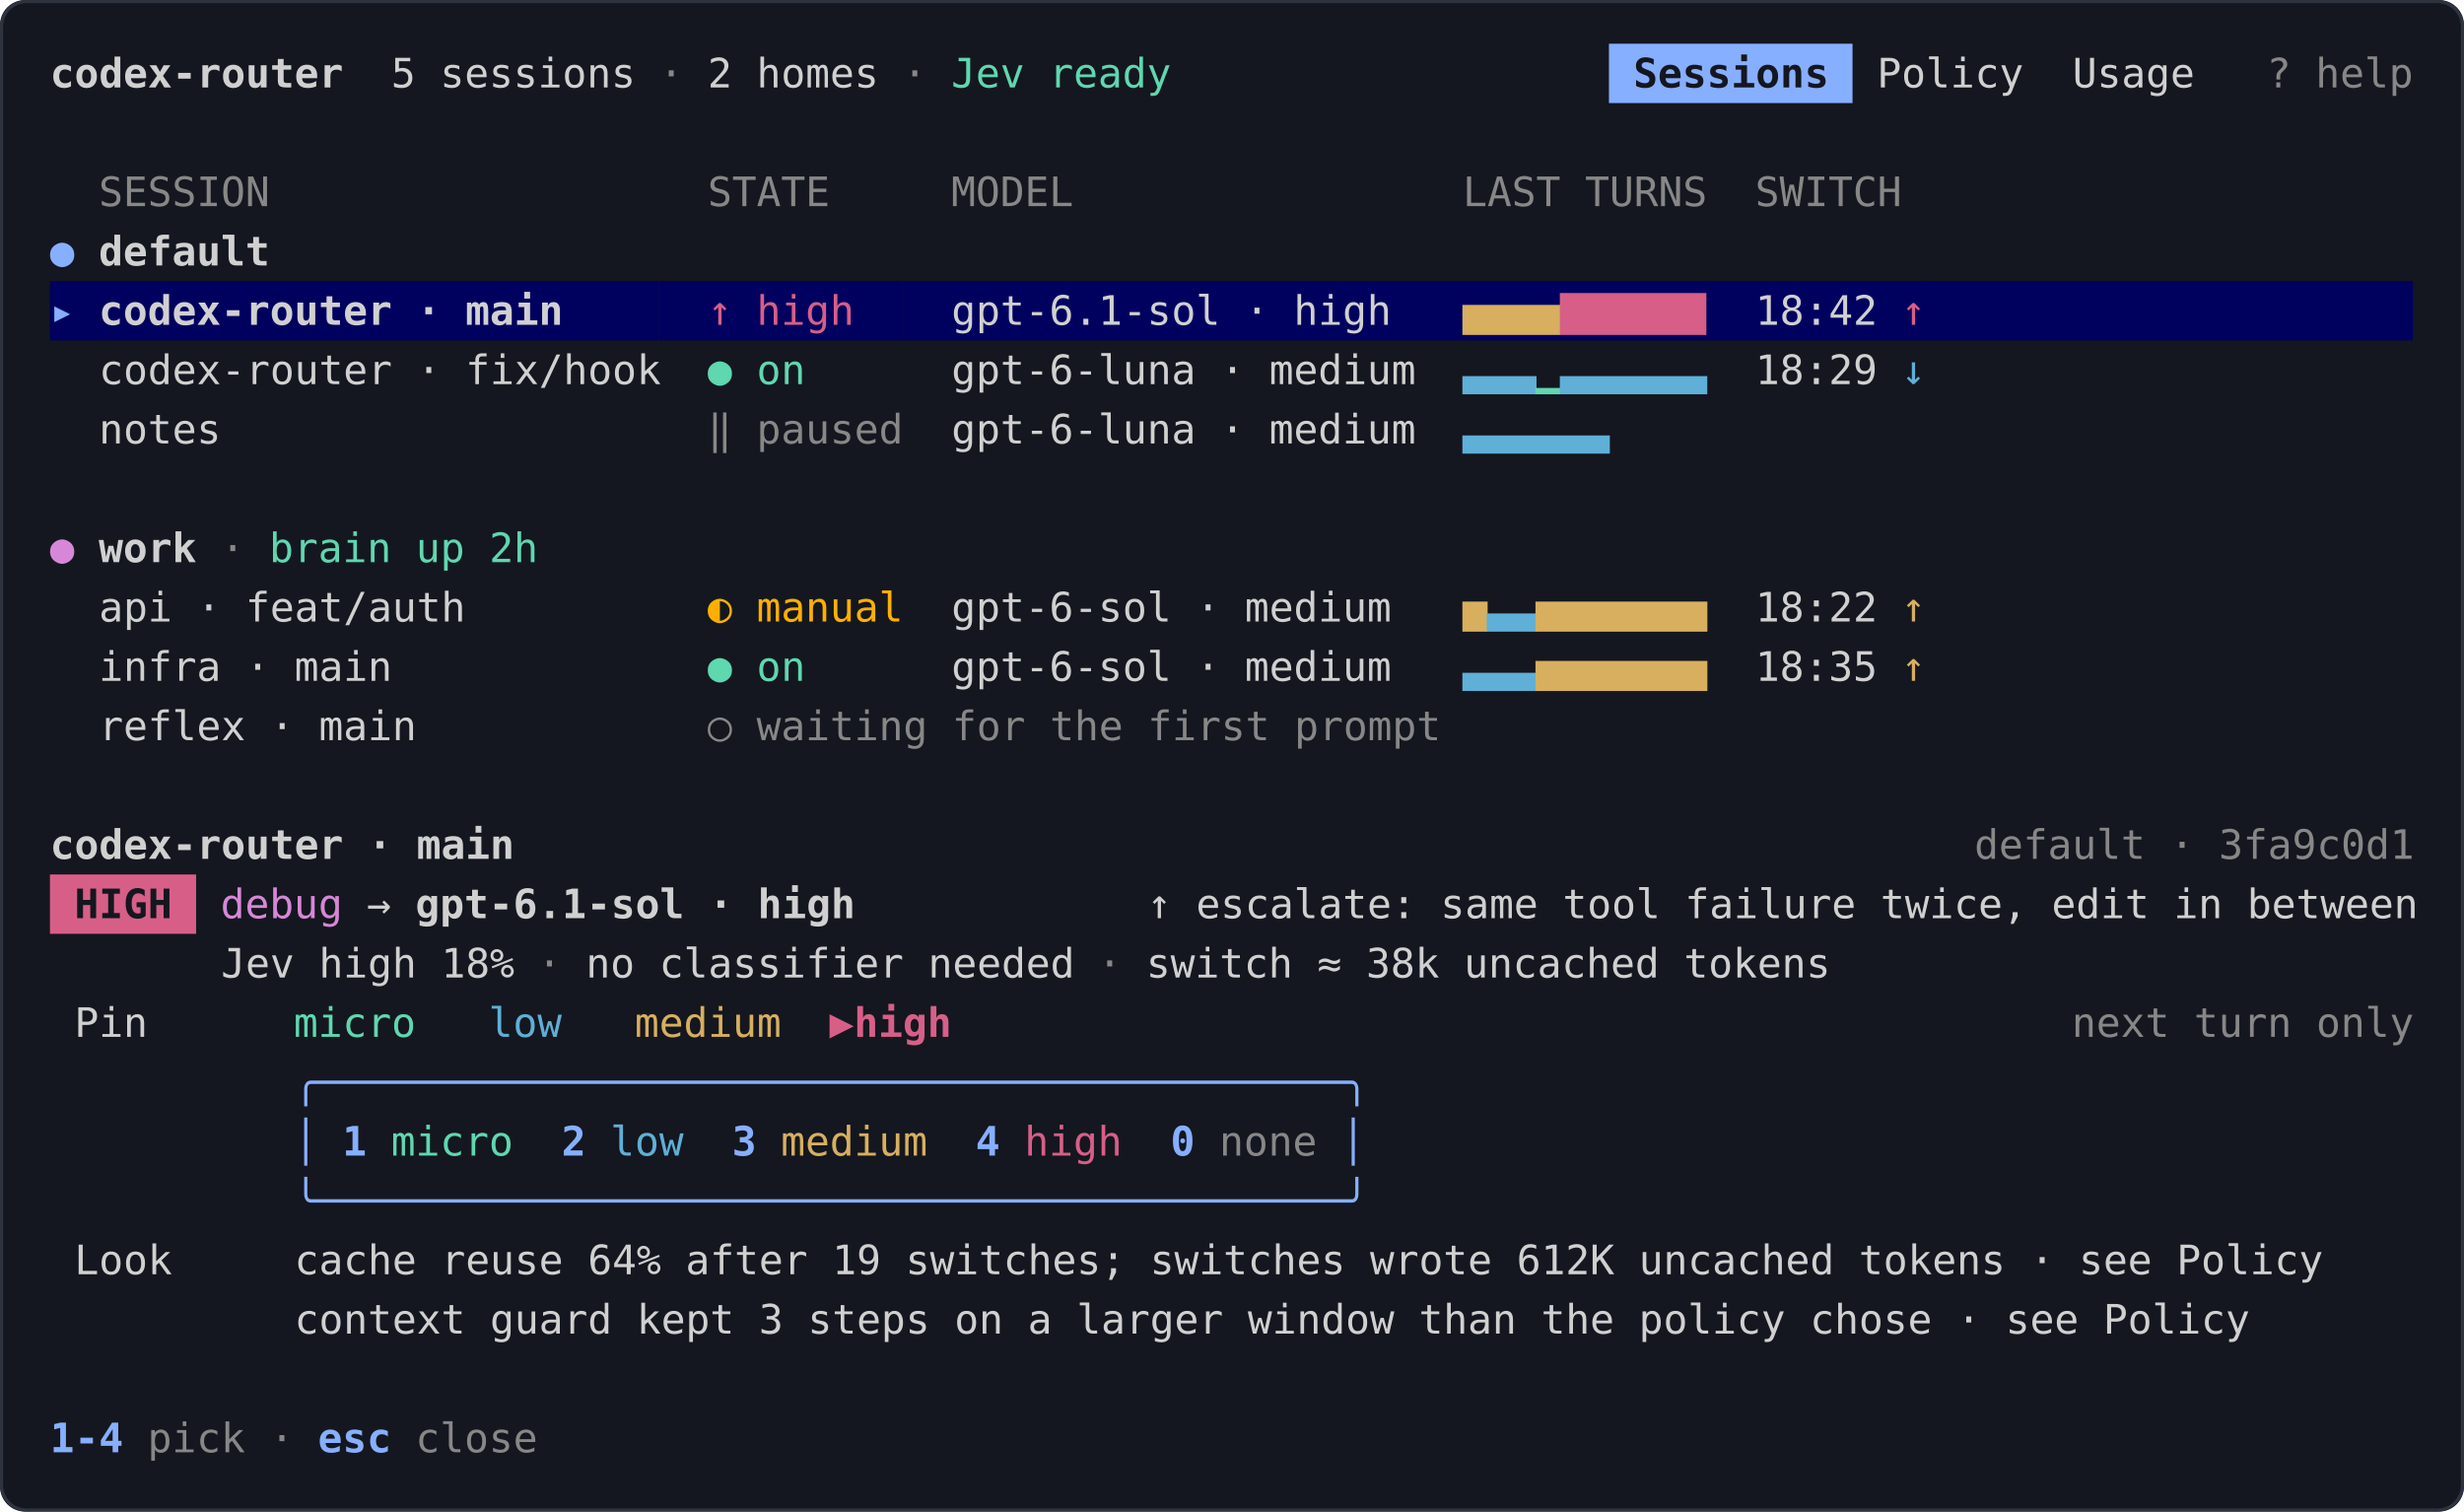
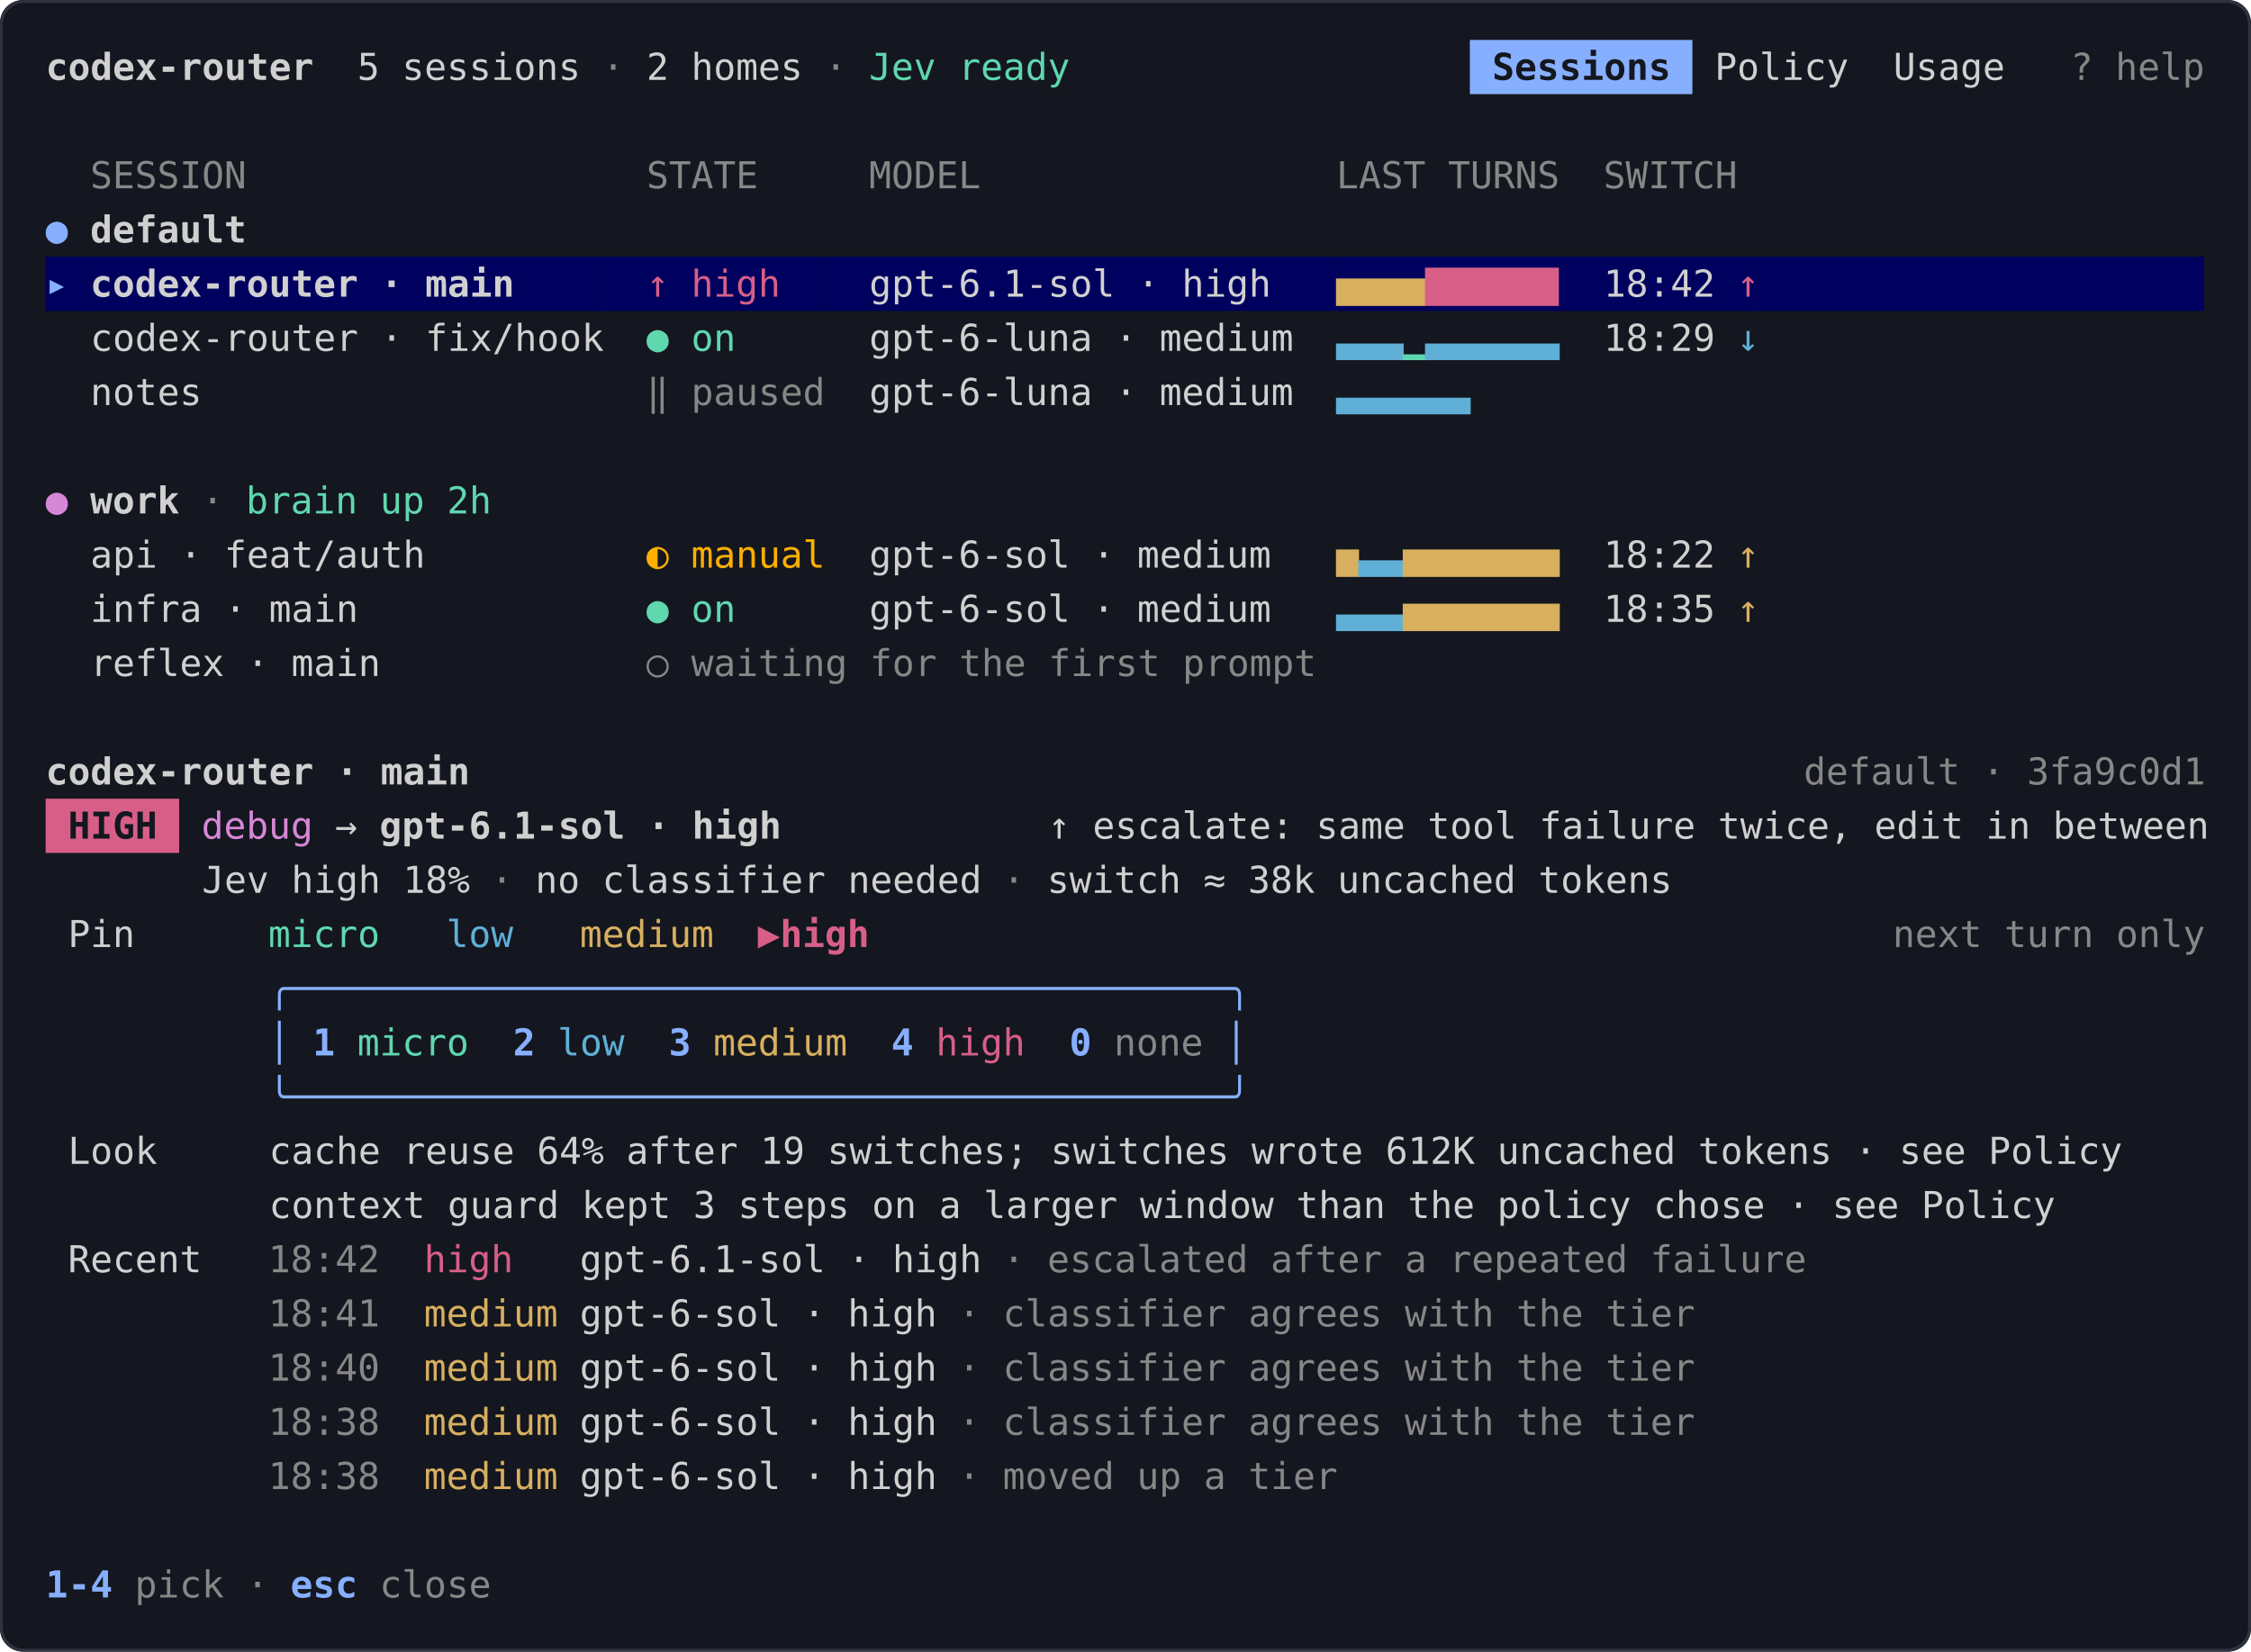
- <svg xmlns="http://www.w3.org/2000/svg" viewBox="0 0 789 484" width="789" height="484" role="img" aria-labelledby="title desc">
+ <svg xmlns="http://www.w3.org/2000/svg" viewBox="0 0 789 579" width="789" height="579" role="img" aria-labelledby="title desc">
  <style>text { font-family: ui-monospace, SFMono-Regular, Menlo, Consolas, 'DejaVu Sans Mono', monospace; font-size: 13px; }</style>
-   <rect width="789" height="484" rx="8" fill="#14171f" />
-   <rect x="0.5" y="0.5" width="788" height="483" rx="8" fill="none" stroke="#2e3340" />
+   <rect width="789" height="579" rx="8" fill="#14171f" />
+   <rect x="0.5" y="0.5" width="788" height="578" rx="8" fill="none" stroke="#2e3340" />
  <text x="16.0" y="28.0" fill="#d0d0d0" font-weight="700" xml:space="preserve">codex-router</text>
  <text x="109.6" y="28.0" fill="#d0d0d0" xml:space="preserve">  5 sessions</text>
  <text x="203.2" y="28.0" fill="#878787" xml:space="preserve"> · </text>
  <text x="226.6" y="28.0" fill="#d0d0d0" xml:space="preserve">2 homes</text>
  <text x="281.2" y="28.0" fill="#878787" xml:space="preserve"> · </text>
  <text x="304.6" y="28.0" fill="#5fd7af" xml:space="preserve">Jev ready</text>
  <rect x="515.2" y="14.0" width="78.0" height="19" fill="#87afff" />
  <text x="515.2" y="28.0" fill="#14171f" font-weight="700" xml:space="preserve"> Sessions </text>
  <text x="593.2" y="28.0" fill="#d0d0d0" xml:space="preserve"> Policy  Usage   </text>
  <text x="725.8" y="28.0" fill="#878787" xml:space="preserve">? help</text>
  <text x="31.6" y="66.0" fill="#878787" xml:space="preserve">SESSION                </text>
  <text x="226.6" y="66.0" fill="#878787" xml:space="preserve">STATE   </text>
  <text x="304.6" y="66.0" fill="#878787" xml:space="preserve">MODEL              </text>
  <text x="468.4" y="66.0" fill="#878787" xml:space="preserve">LAST TURNS</text>
  <text x="562.0" y="66.0" fill="#878787" xml:space="preserve">SWITCH</text>
  <text x="16.0" y="85.0" fill="#87afff" xml:space="preserve">● </text>
  <text x="31.6" y="85.0" fill="#d0d0d0" font-weight="700" xml:space="preserve">default</text>
  <rect x="16.0" y="90.0" width="15.6" height="19" fill="#00005f" />
  <text x="16.0" y="104.0" fill="#87afff" font-weight="700" xml:space="preserve">▸ </text>
  <rect x="31.6" y="90.0" width="179.4" height="19" fill="#00005f" />
  <text x="31.6" y="104.0" fill="#d0d0d0" font-weight="700" xml:space="preserve">codex-router · main    </text>
  <rect x="211.0" y="90.0" width="15.6" height="19" fill="#00005f" />
  <rect x="226.6" y="90.0" width="62.4" height="19" fill="#00005f" />
  <text x="226.6" y="104.0" fill="#d75f87" xml:space="preserve">↑ high  </text>
  <rect x="289.0" y="90.0" width="179.4" height="19" fill="#00005f" />
  <text x="289.0" y="104.0" fill="#d0d0d0" xml:space="preserve">  gpt-6.1-sol · high   </text>
  <rect x="468.4" y="90.0" width="31.2" height="19" fill="#00005f" />
  <text x="468.4" y="104.0" fill="#d7af5f" xml:space="preserve">▅▅▅▅</text>
  <rect x="499.6" y="90.0" width="46.8" height="19" fill="#00005f" />
  <text x="499.6" y="104.0" fill="#d75f87" xml:space="preserve">▇▇▇▇▇▇</text>
  <rect x="546.4" y="90.0" width="62.4" height="19" fill="#00005f" />
  <text x="546.4" y="104.0" fill="#d0d0d0" xml:space="preserve">  18:42 </text>
  <rect x="608.8" y="90.0" width="7.8" height="19" fill="#00005f" />
  <text x="608.8" y="104.0" fill="#d75f87" xml:space="preserve">↑</text>
  <rect x="616.6" y="90.0" width="156.0" height="19" fill="#00005f" />
  <text x="16.0" y="123.0" fill="#d0d0d0" xml:space="preserve">  codex-router · fix/hook  </text>
  <text x="226.6" y="123.0" fill="#5fd7af" xml:space="preserve">● on    </text>
  <text x="289.0" y="123.0" fill="#d0d0d0" xml:space="preserve">  gpt-6-luna · medium  </text>
  <text x="468.4" y="123.0" fill="#5fafd7" xml:space="preserve">▃▃▃</text>
  <text x="491.8" y="123.0" fill="#5fd7af" xml:space="preserve">▁</text>
  <text x="499.6" y="123.0" fill="#5fafd7" xml:space="preserve">▃▃▃▃▃▃</text>
  <text x="546.4" y="123.0" fill="#d0d0d0" xml:space="preserve">  18:29 </text>
  <text x="608.8" y="123.0" fill="#5fafd7" xml:space="preserve">↓</text>
  <text x="16.0" y="142.0" fill="#d0d0d0" xml:space="preserve">  notes                    </text>
  <text x="226.6" y="142.0" fill="#878787" xml:space="preserve">‖ paused</text>
  <text x="289.0" y="142.0" fill="#d0d0d0" xml:space="preserve">  gpt-6-luna · medium  </text>
  <text x="468.4" y="142.0" fill="#5fafd7" xml:space="preserve">▃▃▃▃▃▃</text>
  <text x="16.0" y="180.0" fill="#d787d7" xml:space="preserve">● </text>
  <text x="31.6" y="180.0" fill="#d0d0d0" font-weight="700" xml:space="preserve">work</text>
  <text x="62.8" y="180.0" fill="#878787" xml:space="preserve"> · </text>
  <text x="86.2" y="180.0" fill="#5fd7af" xml:space="preserve">brain up 2h</text>
  <text x="16.0" y="199.0" fill="#d0d0d0" xml:space="preserve">  api · feat/auth          </text>
  <text x="226.6" y="199.0" fill="#ffaf00" xml:space="preserve">◐ manual</text>
  <text x="289.0" y="199.0" fill="#d0d0d0" xml:space="preserve">  gpt-6-sol · medium   </text>
  <text x="468.4" y="199.0" fill="#d7af5f" xml:space="preserve">▅</text>
  <text x="476.2" y="199.0" fill="#5fafd7" xml:space="preserve">▃▃</text>
  <text x="491.8" y="199.0" fill="#d7af5f" xml:space="preserve">▅▅▅▅▅▅▅</text>
  <text x="546.4" y="199.0" fill="#d0d0d0" xml:space="preserve">  18:22 </text>
  <text x="608.8" y="199.0" fill="#d7af5f" xml:space="preserve">↑</text>
  <text x="16.0" y="218.0" fill="#d0d0d0" xml:space="preserve">  infra · main             </text>
  <text x="226.6" y="218.0" fill="#5fd7af" xml:space="preserve">● on    </text>
  <text x="289.0" y="218.0" fill="#d0d0d0" xml:space="preserve">  gpt-6-sol · medium   </text>
  <text x="468.4" y="218.0" fill="#5fafd7" xml:space="preserve">▃▃▃</text>
  <text x="491.8" y="218.0" fill="#d7af5f" xml:space="preserve">▅▅▅▅▅▅▅</text>
  <text x="546.4" y="218.0" fill="#d0d0d0" xml:space="preserve">  18:35 </text>
  <text x="608.8" y="218.0" fill="#d7af5f" xml:space="preserve">↑</text>
  <text x="16.0" y="237.0" fill="#d0d0d0" xml:space="preserve">  reflex · main            </text>
  <text x="226.6" y="237.0" fill="#878787" xml:space="preserve">○ waiting for the first prompt</text>
  <text x="16.0" y="275.0" fill="#d0d0d0" font-weight="700" xml:space="preserve">codex-router · main</text>
  <text x="632.2" y="275.0" fill="#878787" xml:space="preserve">default · 3fa9c0d1</text>
  <rect x="16.0" y="280.0" width="46.8" height="19" fill="#d75f87" />
  <text x="16.0" y="294.0" fill="#14171f" font-weight="700" xml:space="preserve"> HIGH </text>
  <text x="70.6" y="294.0" fill="#d787d7" xml:space="preserve">debug</text>
  <text x="109.6" y="294.0" fill="#d0d0d0" xml:space="preserve"> → </text>
  <text x="133.0" y="294.0" fill="#d0d0d0" font-weight="700" xml:space="preserve">gpt-6.1-sol · high</text>
  <text x="273.4" y="294.0" fill="#d0d0d0" xml:space="preserve">            ↑ escalate: same tool failure twice, edit in between</text>
  <text x="16.0" y="313.0" fill="#d0d0d0" xml:space="preserve">       Jev high 18%</text>
  <text x="164.2" y="313.0" fill="#878787" xml:space="preserve"> · </text>
  <text x="187.6" y="313.0" fill="#d0d0d0" xml:space="preserve">no classifier needed</text>
  <text x="343.6" y="313.0" fill="#878787" xml:space="preserve"> · </text>
  <text x="367.0" y="313.0" fill="#d0d0d0" xml:space="preserve">switch ≈ 38k uncached tokens</text>
  <text x="16.0" y="332.0" fill="#d0d0d0" xml:space="preserve"> Pin     </text>
  <text x="86.2" y="332.0" fill="#5fd7af" xml:space="preserve"> micro  </text>
  <text x="148.6" y="332.0" fill="#5fafd7" xml:space="preserve"> low  </text>
  <text x="195.4" y="332.0" fill="#d7af5f" xml:space="preserve"> medium  </text>
  <text x="265.6" y="332.0" fill="#d75f87" font-weight="700" xml:space="preserve">▶high  </text>
  <text x="663.4" y="332.0" fill="#878787" xml:space="preserve">next turn only</text>
  <text x="94.0" y="351.0" fill="#87afff" xml:space="preserve">╭──────────────────────────────────────────╮</text>
  <text x="94.0" y="370.0" fill="#87afff" xml:space="preserve">│</text>
  <text x="109.6" y="370.0" fill="#87afff" font-weight="700" xml:space="preserve">1</text>
  <text x="117.4" y="370.0" fill="#5fd7af" xml:space="preserve"> micro</text>
  <text x="179.8" y="370.0" fill="#87afff" font-weight="700" xml:space="preserve">2</text>
  <text x="187.6" y="370.0" fill="#5fafd7" xml:space="preserve"> low</text>
  <text x="234.4" y="370.0" fill="#87afff" font-weight="700" xml:space="preserve">3</text>
  <text x="242.2" y="370.0" fill="#d7af5f" xml:space="preserve"> medium</text>
  <text x="312.4" y="370.0" fill="#87afff" font-weight="700" xml:space="preserve">4</text>
  <text x="320.2" y="370.0" fill="#d75f87" xml:space="preserve"> high</text>
  <text x="374.8" y="370.0" fill="#87afff" font-weight="700" xml:space="preserve">0</text>
  <text x="382.6" y="370.0" fill="#878787" xml:space="preserve"> none</text>
  <text x="429.4" y="370.0" fill="#87afff" xml:space="preserve">│</text>
  <text x="94.0" y="389.0" fill="#87afff" xml:space="preserve">╰──────────────────────────────────────────╯</text>
  <text x="16.0" y="408.0" fill="#d0d0d0" xml:space="preserve"> Look     cache reuse 64% after 19 switches; switches wrote 612K uncached tokens · see Policy</text>
  <text x="16.0" y="427.0" fill="#d0d0d0" xml:space="preserve">          context guard kept 3 steps on a larger window than the policy chose · see Policy</text>
-   <text x="16.0" y="465.0" fill="#87afff" font-weight="700" xml:space="preserve">1-4</text>
-   <text x="39.4" y="465.0" fill="#878787" xml:space="preserve"> pick · </text>
-   <text x="101.8" y="465.0" fill="#87afff" font-weight="700" xml:space="preserve">esc</text>
-   <text x="125.2" y="465.0" fill="#878787" xml:space="preserve"> close</text>
+   <text x="16.0" y="446.0" fill="#d0d0d0" xml:space="preserve"> Recent   </text>
+   <text x="94.0" y="446.0" fill="#878787" xml:space="preserve">18:42  </text>
+   <text x="148.6" y="446.0" fill="#d75f87" xml:space="preserve">high   </text>
+   <text x="203.2" y="446.0" fill="#d0d0d0" xml:space="preserve">gpt-6.1-sol · high</text>
+   <text x="343.6" y="446.0" fill="#878787" xml:space="preserve"> · escalated after a repeated failure</text>
+   <text x="94.0" y="465.0" fill="#878787" xml:space="preserve">18:41  </text>
+   <text x="148.6" y="465.0" fill="#d7af5f" xml:space="preserve">medium </text>
+   <text x="203.2" y="465.0" fill="#d0d0d0" xml:space="preserve">gpt-6-sol · high</text>
+   <text x="328.0" y="465.0" fill="#878787" xml:space="preserve"> · classifier agrees with the tier</text>
+   <text x="94.0" y="484.0" fill="#878787" xml:space="preserve">18:40  </text>
+   <text x="148.6" y="484.0" fill="#d7af5f" xml:space="preserve">medium </text>
+   <text x="203.2" y="484.0" fill="#d0d0d0" xml:space="preserve">gpt-6-sol · high</text>
+   <text x="328.0" y="484.0" fill="#878787" xml:space="preserve"> · classifier agrees with the tier</text>
+   <text x="94.0" y="503.0" fill="#878787" xml:space="preserve">18:38  </text>
+   <text x="148.6" y="503.0" fill="#d7af5f" xml:space="preserve">medium </text>
+   <text x="203.2" y="503.0" fill="#d0d0d0" xml:space="preserve">gpt-6-sol · high</text>
+   <text x="328.0" y="503.0" fill="#878787" xml:space="preserve"> · classifier agrees with the tier</text>
+   <text x="94.0" y="522.0" fill="#878787" xml:space="preserve">18:38  </text>
+   <text x="148.6" y="522.0" fill="#d7af5f" xml:space="preserve">medium </text>
+   <text x="203.2" y="522.0" fill="#d0d0d0" xml:space="preserve">gpt-6-sol · high</text>
+   <text x="328.0" y="522.0" fill="#878787" xml:space="preserve"> · moved up a tier</text>
+   <text x="16.0" y="560.0" fill="#87afff" font-weight="700" xml:space="preserve">1-4</text>
+   <text x="39.4" y="560.0" fill="#878787" xml:space="preserve"> pick · </text>
+   <text x="101.8" y="560.0" fill="#87afff" font-weight="700" xml:space="preserve">esc</text>
+   <text x="125.2" y="560.0" fill="#878787" xml:space="preserve"> close</text>
</svg>
